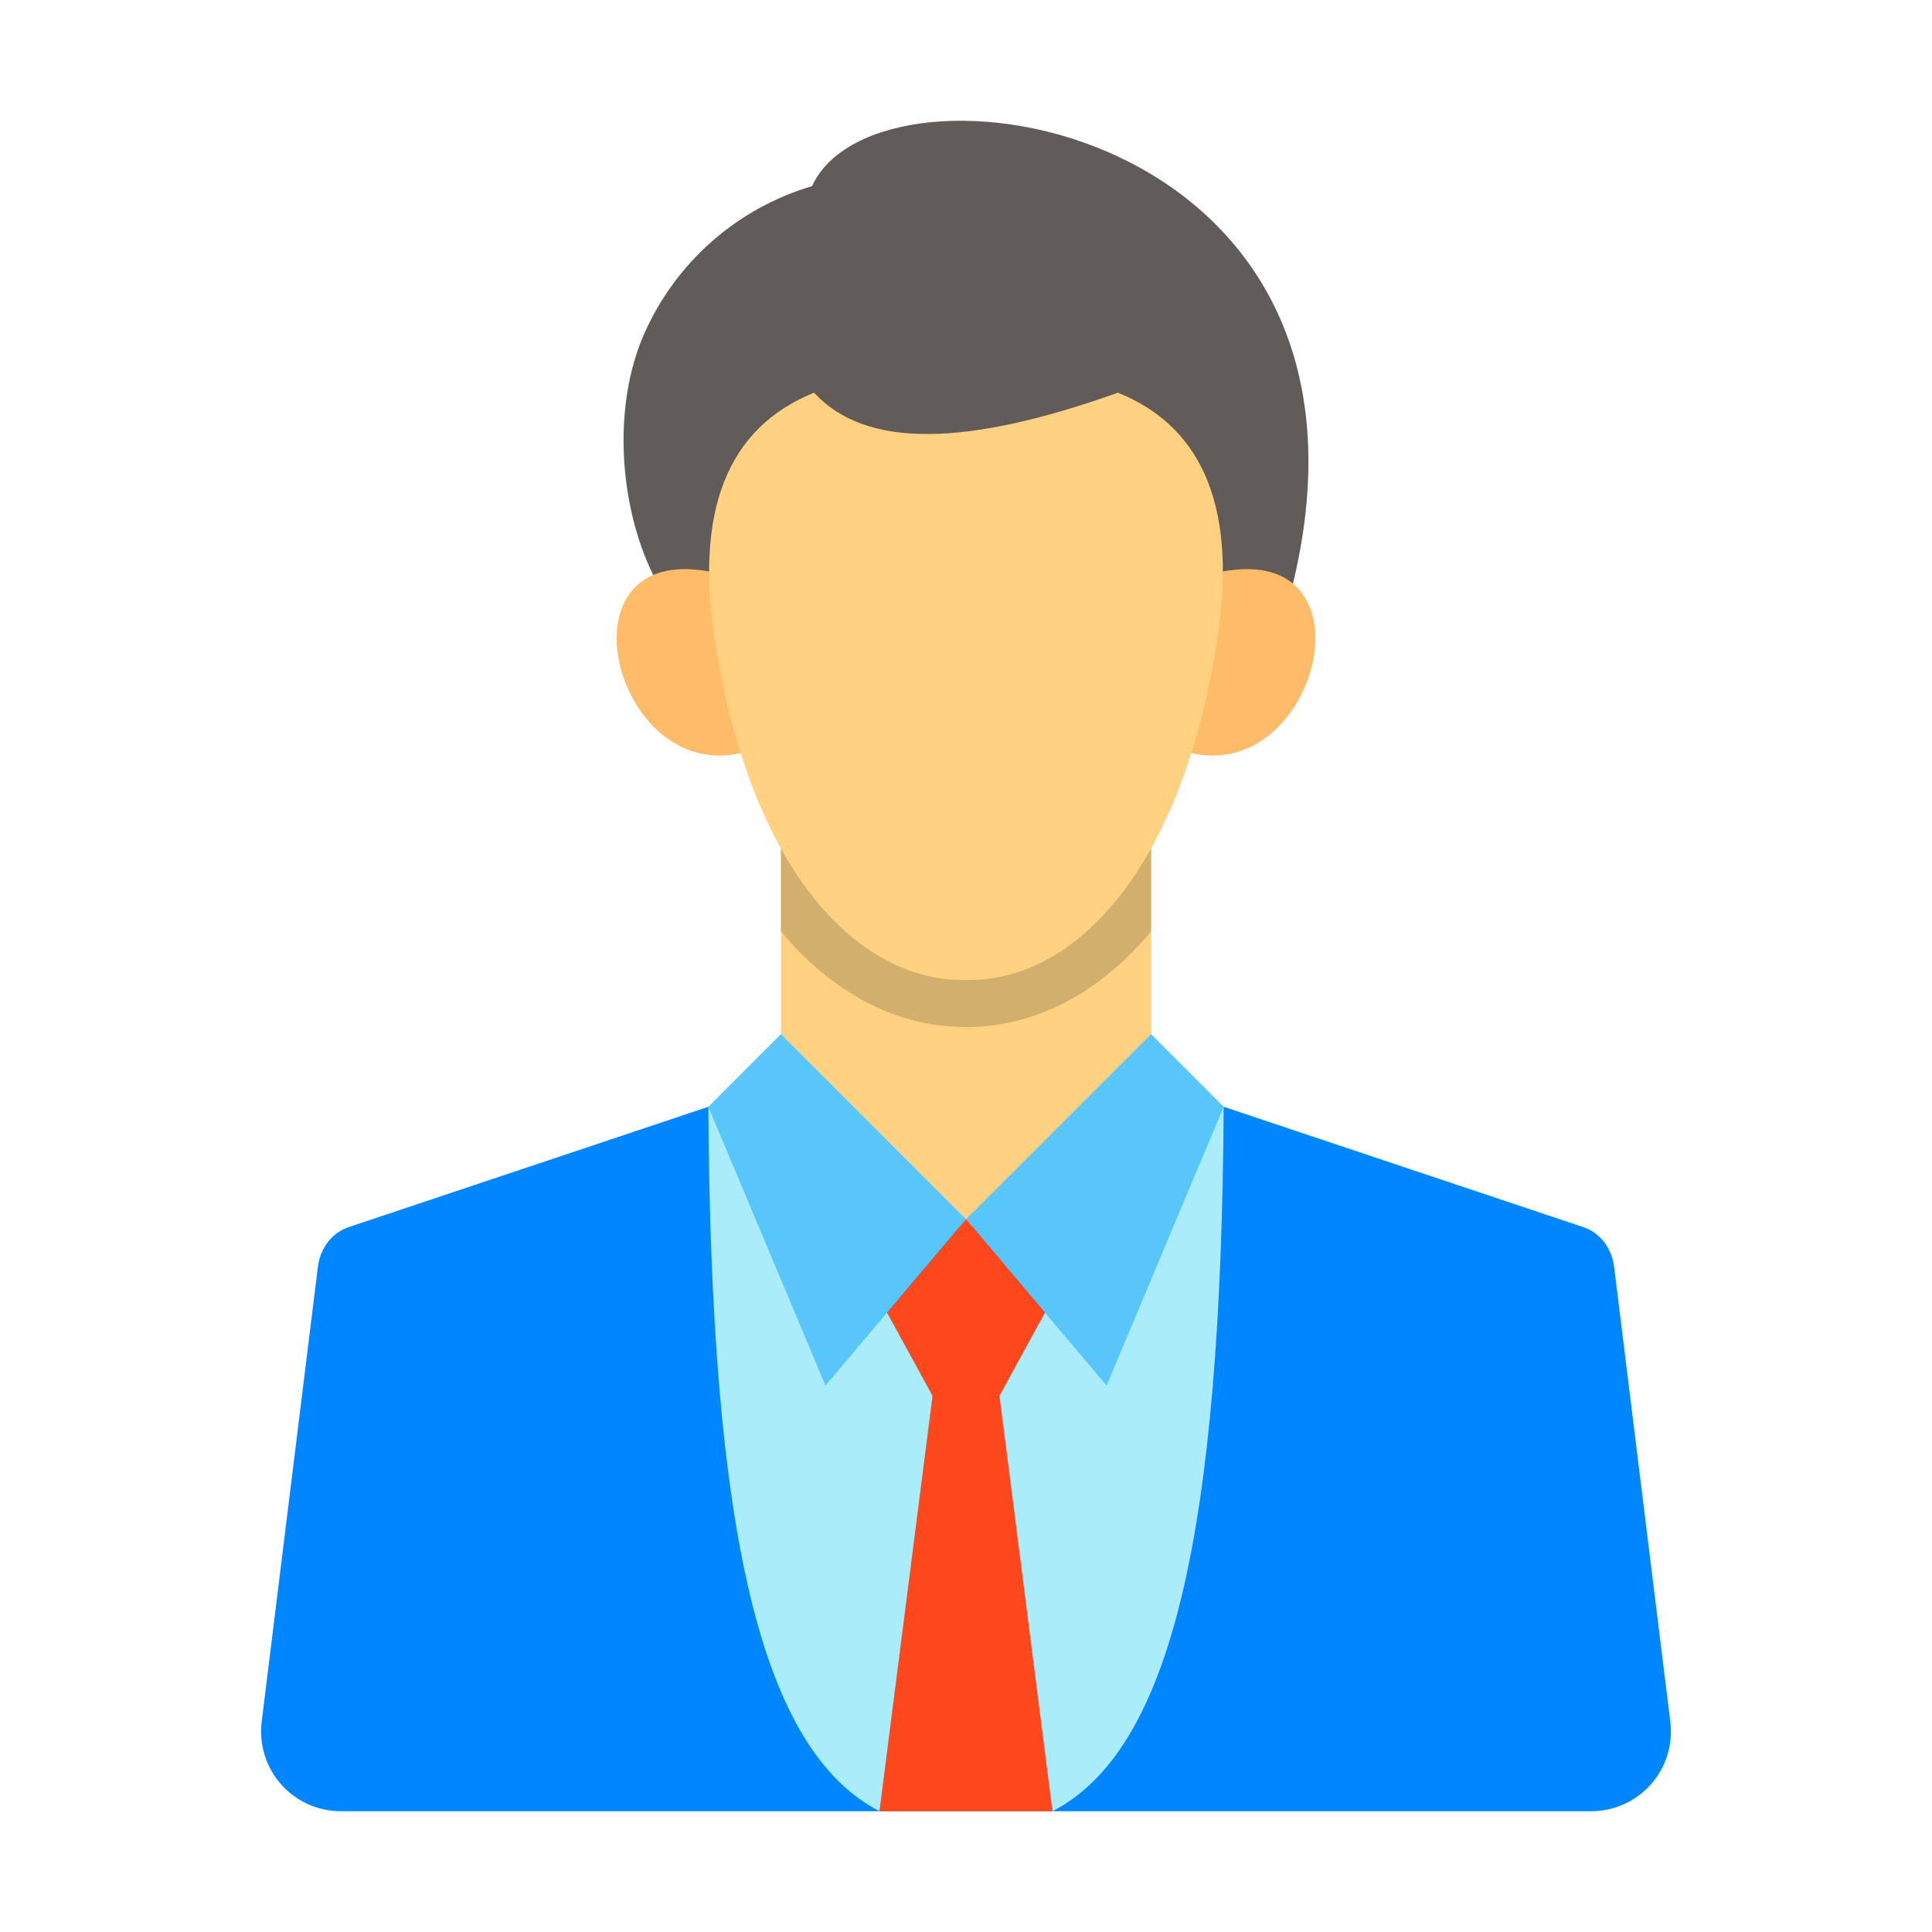
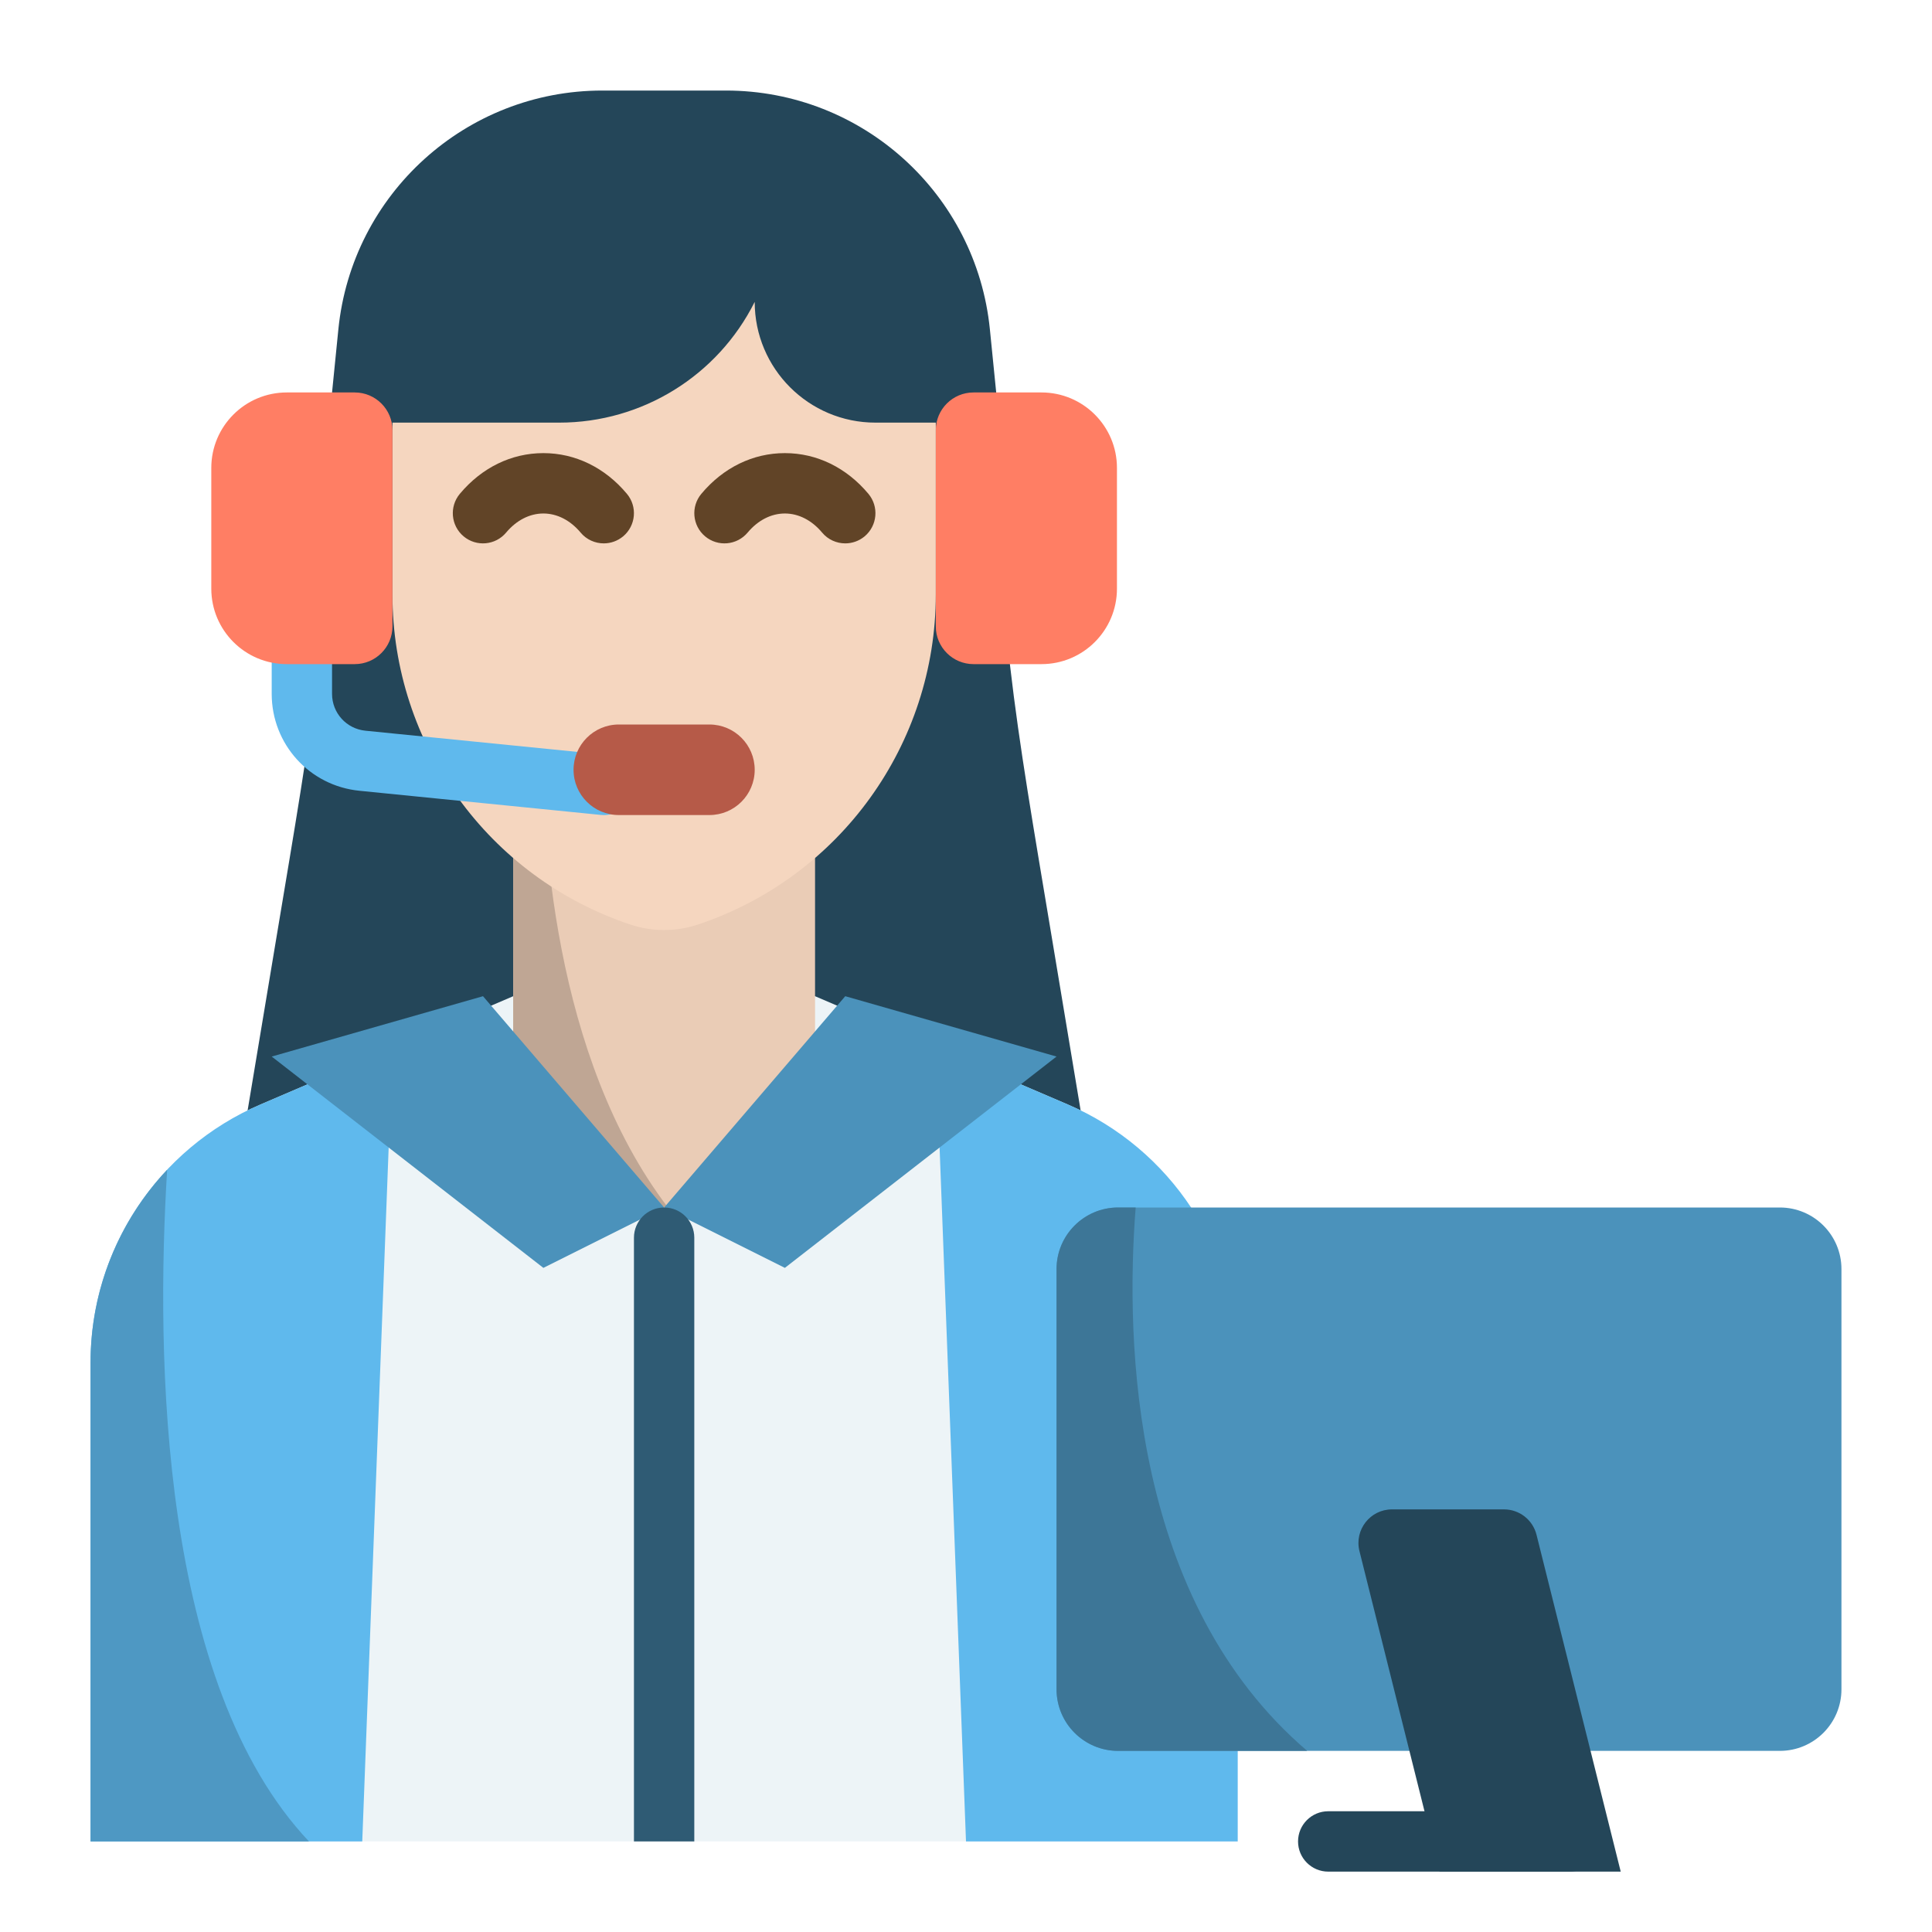
- <svg xmlns="http://www.w3.org/2000/svg" width="30" height="30" viewBox="0 0 30 30" fill="none">
-   <path fill-rule="evenodd" clip-rule="evenodd" d="M10.999 17.186H19.001L24.581 19.053C24.858 19.146 25.03 19.391 25.065 19.68L25.936 26.73C26.028 27.476 25.453 28.125 24.702 28.125H5.298C4.547 28.125 3.972 27.476 4.064 26.73L4.935 19.68C4.97 19.391 5.142 19.146 5.419 19.053L10.999 17.186Z" fill="#0087FF" />
-   <path fill-rule="evenodd" clip-rule="evenodd" d="M15.08 21.675L16.343 28.125C18.187 27.169 18.963 23.816 19.001 17.186L16.226 20.383L15.08 21.675Z" fill="#ABECFB" />
-   <path fill-rule="evenodd" clip-rule="evenodd" d="M10.999 17.186C11.036 23.816 11.812 27.169 13.657 28.125L14.92 21.675L13.774 20.383L10.999 17.186Z" fill="#ABECFB" />
-   <path fill-rule="evenodd" clip-rule="evenodd" d="M12.127 16.278L15 19.152L17.874 16.278V13.176H12.127L12.127 16.278Z" fill="#FFD180" />
-   <path fill-rule="evenodd" clip-rule="evenodd" d="M17.874 14.464V13.176H12.127V14.464C12.851 15.334 13.838 15.949 15 15.949C16.162 15.949 17.149 15.334 17.874 14.464Z" fill="#D3AF6D" />
-   <path fill-rule="evenodd" clip-rule="evenodd" d="M10.143 8.929L20.075 9.073C21.818 1.865 13.626 0.651 12.61 2.89C11.445 3.234 10.49 4.075 10.001 5.188C9.511 6.301 9.608 7.837 10.143 8.929Z" fill="#615C5A" />
-   <path fill-rule="evenodd" clip-rule="evenodd" d="M15 18.932L17.874 16.058L19.001 17.186L17.183 21.515L15 18.932Z" fill="#58C5FB" />
-   <path fill-rule="evenodd" clip-rule="evenodd" d="M15 18.932L12.126 16.058L10.999 17.186L12.818 21.515L15 18.932Z" fill="#58C5FB" />
-   <path fill-rule="evenodd" clip-rule="evenodd" d="M18.499 11.694L18.989 8.874C21.389 8.43 20.471 12.149 18.499 11.694Z" fill="#FFBC68" />
-   <path fill-rule="evenodd" clip-rule="evenodd" d="M11.501 11.694L11.011 8.874C8.611 8.43 9.529 12.149 11.501 11.694Z" fill="#FFBC68" />
-   <path fill-rule="evenodd" clip-rule="evenodd" d="M11.107 9.99C11.675 13.554 13.339 15.249 15 15.217C16.661 15.249 18.325 13.554 18.893 9.99C19.22 7.939 18.709 6.642 17.359 6.098C15.02 6.932 13.447 6.974 12.641 6.098C11.291 6.642 10.78 7.939 11.107 9.99Z" fill="#FFD180" />
-   <path fill-rule="evenodd" clip-rule="evenodd" d="M14.48 21.675L13.656 28.125H16.343L15.52 21.675L16.226 20.383L15 18.932L13.774 20.383L14.48 21.675Z" fill="#FD481E" />
+ <svg xmlns="http://www.w3.org/2000/svg" width="60" height="60" viewBox="0 0 60 60" fill="none">
+   <path d="M22.546 2.812H18.704C14.473 2.812 10.929 6.019 10.508 10.23L10.312 12.188C10.312 19.188 9.734 22.221 8.583 29.126L7.5 35.625H33.75L32.667 29.126C31.516 22.221 30.938 19.188 30.938 12.188L30.742 10.23C30.321 6.019 26.777 2.812 22.546 2.812Z" fill="#244659" />
+   <path d="M33.153 34.298L25.312 30.938H15.938L8.097 34.298C4.891 35.672 2.812 38.824 2.812 42.312V57.188H38.438V42.312C38.438 38.824 36.359 35.672 33.153 34.298Z" fill="#EDF4F7" />
+   <path d="M20.625 37.5C18.036 37.5 15.938 35.401 15.938 32.812V22.5H25.312V32.812C25.312 35.401 23.214 37.5 20.625 37.5Z" fill="#EACCB6" />
+   <path d="M16.829 22.5H15.938V32.812C15.938 35.401 18.036 37.5 20.625 37.5C20.664 37.5 20.702 37.498 20.741 37.497C17.183 32.815 16.811 25.847 16.829 22.5Z" fill="#BFA694" />
+   <path d="M21.673 28.713C20.993 28.94 20.257 28.94 19.577 28.713C15.164 27.242 12.188 23.112 12.188 18.461V13.125H17.37C19.939 13.125 22.288 11.673 23.438 9.375C23.438 11.446 25.116 13.125 27.188 13.125H29.062V18.461C29.062 23.112 26.086 27.242 21.673 28.713Z" fill="#F5D6BF" />
+   <path d="M30.234 20.625H32.344C33.638 20.625 34.688 19.576 34.688 18.281V14.531C34.688 13.237 33.638 12.188 32.344 12.188H30.234C29.587 12.188 29.062 12.712 29.062 13.359V19.453C29.062 20.1 29.587 20.625 30.234 20.625Z" fill="#FF7E64" />
+   <path d="M18.751 25.313C18.72 25.313 18.689 25.311 18.657 25.308L11.162 24.558C9.609 24.403 8.438 23.109 8.438 21.548V18.75C8.438 18.232 8.857 17.812 9.375 17.812C9.893 17.812 10.312 18.232 10.312 18.75V21.548C10.312 22.141 10.758 22.634 11.349 22.693L18.843 23.442C19.358 23.494 19.734 23.953 19.683 24.468C19.634 24.952 19.227 25.313 18.751 25.313Z" fill="#5FB9ED" />
+   <path d="M11.016 20.625H8.906C7.612 20.625 6.562 19.576 6.562 18.281V14.531C6.562 13.237 7.612 12.188 8.906 12.188H11.016C11.663 12.188 12.188 12.712 12.188 13.359V19.453C12.188 20.1 11.663 20.625 11.016 20.625Z" fill="#FF7E64" />
+   <path d="M22.031 25.312H19.219C18.442 25.312 17.812 24.683 17.812 23.906C17.812 23.13 18.442 22.5 19.219 22.5H22.031C22.808 22.5 23.438 23.13 23.438 23.906C23.438 24.683 22.808 25.312 22.031 25.312Z" fill="#B65A48" />
+   <path d="M38.438 42.312V57.187H30L29.062 32.544L33.154 34.297C36.359 35.672 38.438 38.824 38.438 42.312Z" fill="#5FB9ED" />
+   <path d="M2.812 42.312V57.187H11.25L12.188 32.544L8.096 34.297C4.891 35.672 2.812 38.824 2.812 42.312Z" fill="#5FB9ED" />
+   <path d="M5.191 36.328C3.693 37.916 2.812 40.042 2.812 42.312V57.188H9.596C4.979 52.295 4.831 42.182 5.191 36.328Z" fill="#4E98C3" />
+   <path d="M8.438 32.812L16.875 39.375L20.625 37.5L15 30.938L8.438 32.812Z" fill="#4B92BB" />
+   <path d="M32.812 32.812L24.375 39.375L20.625 37.5L26.25 30.938L32.812 32.812Z" fill="#4B92BB" />
+   <path d="M20.625 37.5C20.107 37.5 19.688 37.92 19.688 38.438V57.188H21.562V38.438C21.562 37.92 21.143 37.5 20.625 37.5Z" fill="#2F5B74" />
+   <path d="M18.751 16.875C18.483 16.875 18.216 16.761 18.031 16.539C17.711 16.157 17.301 15.947 16.875 15.947C16.449 15.947 16.039 16.157 15.719 16.539C15.387 16.936 14.795 16.989 14.398 16.657C14.001 16.324 13.949 15.733 14.281 15.336C14.963 14.521 15.884 14.072 16.875 14.072C17.866 14.072 18.787 14.521 19.469 15.336C19.801 15.733 19.749 16.324 19.352 16.657C19.176 16.803 18.963 16.875 18.751 16.875Z" fill="#614427" />
+   <path d="M26.251 16.875C25.983 16.875 25.716 16.761 25.531 16.539C25.211 16.157 24.801 15.947 24.375 15.947C23.949 15.947 23.539 16.157 23.219 16.539C22.887 16.936 22.295 16.989 21.898 16.657C21.501 16.324 21.449 15.733 21.781 15.336C22.463 14.521 23.384 14.072 24.375 14.072C25.366 14.072 26.287 14.521 26.969 15.336C27.301 15.733 27.249 16.324 26.852 16.657C26.676 16.803 26.463 16.875 26.251 16.875Z" fill="#614427" />
+   <path d="M55.275 54.375H34.725C33.669 54.375 32.812 53.519 32.812 52.462V39.413C32.812 38.356 33.669 37.5 34.725 37.5H55.275C56.331 37.5 57.188 38.356 57.188 39.413V52.462C57.188 53.519 56.331 54.375 55.275 54.375Z" fill="#4B92BB" />
+   <path d="M35.269 37.5H34.725C33.669 37.5 32.812 38.356 32.812 39.413V52.462C32.812 53.519 33.669 54.375 34.725 54.375H40.596C35.157 49.724 34.94 41.729 35.269 37.5Z" fill="#3D7697" />
+   <path d="M50.333 58.125H44.708L42.219 48.17C42.055 47.512 42.552 46.875 43.23 46.875H46.707C47.185 46.875 47.602 47.2 47.718 47.664L50.333 58.125Z" fill="#244659" />
+   <path d="M48.75 58.125H41.25C40.732 58.125 40.312 57.705 40.312 57.188C40.312 56.67 40.732 56.25 41.25 56.25H48.75C49.268 56.25 49.688 56.67 49.688 57.188C49.688 57.705 49.268 58.125 48.75 58.125Z" fill="#244659" />
</svg>
